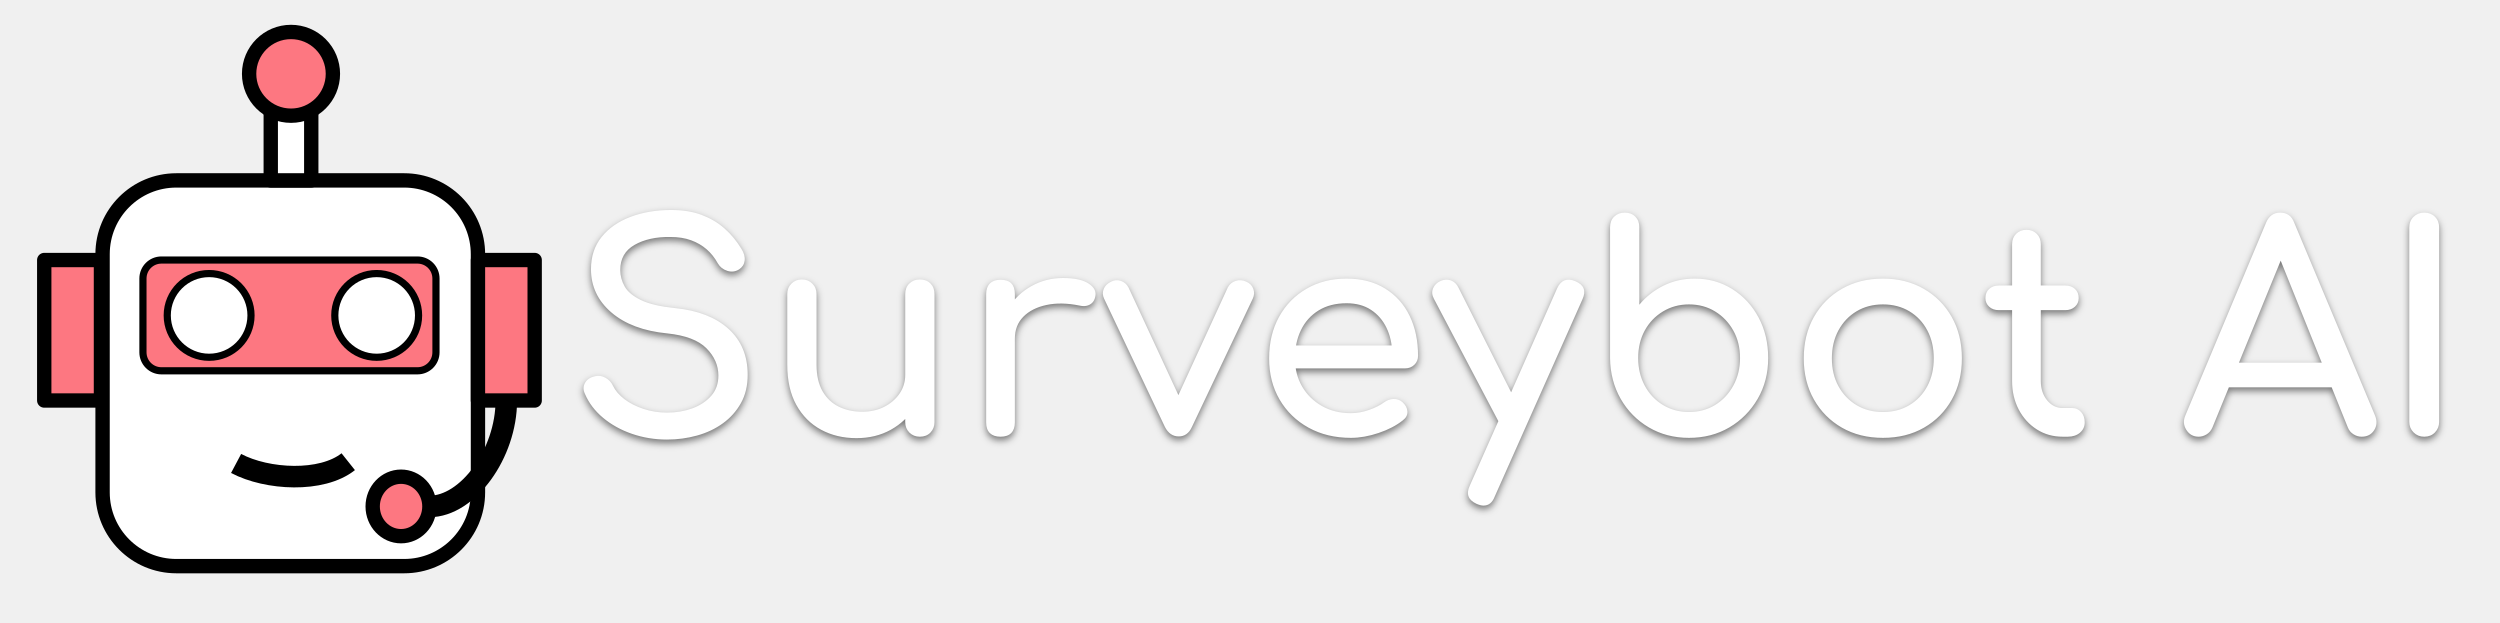
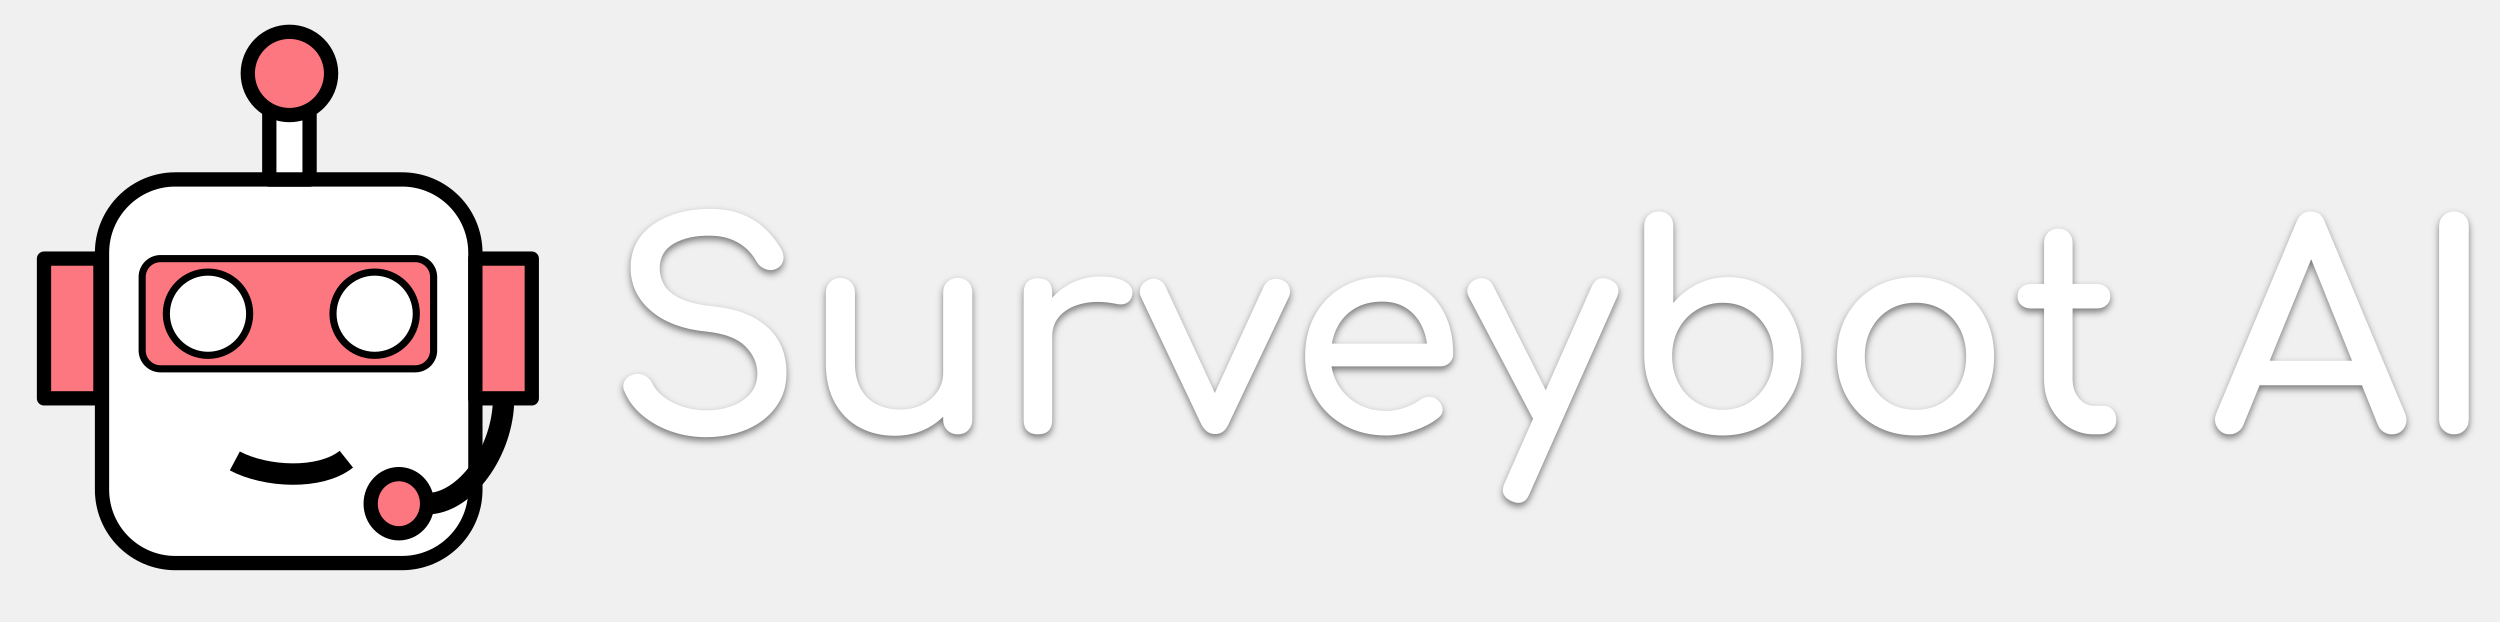
- <svg xmlns="http://www.w3.org/2000/svg" xmlns:xlink="http://www.w3.org/1999/xlink" version="1.1" width="200" viewBox="0.0 0.0 1393.827 347.318" fill="none" stroke="none" stroke-linecap="square" stroke-miterlimit="10">
+ <svg xmlns="http://www.w3.org/2000/svg" xmlns:xlink="http://www.w3.org/1999/xlink" version="1.1" width="200" viewBox="0.0 0.0 1401.394 348.333" fill="none" stroke="none" stroke-linecap="square" stroke-miterlimit="10">
  <clipPath id="p.0">
-     <path d="m0 0l1393.827 0l0 347.318l-1393.827 0l0 -347.318z" clip-rule="nonzero" />
+     <path d="m0 0l1401.394 0l0 348.333l-1401.394 0l0 -348.333z" clip-rule="nonzero" />
  </clipPath>
  <g clip-path="url(#p.0)">
-     <path fill="#000000" fill-opacity="0.0" d="m0 0l1393.827 0l0 347.318l-1393.827 0z" fill-rule="evenodd" />
+     <path fill="#000000" fill-opacity="0.0" d="m0 0l1401.394 0l0 348.333l-1401.394 0z" fill-rule="evenodd" />
    <g filter="url(#shadowFilter-p.1)">
      <use xlink:href="#p.1" transform="matrix(1.0 0.0 0.0 1.0 0.0 2.0)" />
    </g>
    <defs>
      <filter id="shadowFilter-p.1" filterUnits="userSpaceOnUse">
        <feGaussianBlur in="SourceAlpha" stdDeviation="2.0" result="blur" />
        <feComponentTransfer in="blur" color-interpolation-filters="sRGB">
          <feFuncR type="linear" slope="0" intercept="0.0" />
          <feFuncG type="linear" slope="0" intercept="0.0" />
          <feFuncB type="linear" slope="0" intercept="0.0" />
          <feFuncA type="linear" slope="0.5" intercept="0" />
        </feComponentTransfer>
      </filter>
    </defs>
    <g id="p.1">
-       <path fill="#000000" fill-opacity="0.0" d="m307.21 80.882l1091.528 0l0 254.457l-1091.528 0z" fill-rule="evenodd" />
-       <path fill="#ffffff" d="m371.897 245.076q-10.25 0 -19.531 -3.188q-9.281 -3.203 -16.156 -8.953q-6.875 -5.766 -10.078 -13.297q-1.609 -3.359 0.078 -6.234q1.688 -2.875 5.688 -3.688q2.875 -0.641 5.672 0.891q2.797 1.516 4.234 4.562q1.922 4.0 6.312 7.359q4.406 3.359 10.641 5.438q6.25 2.078 13.141 2.078q7.672 0 14.141 -2.391q6.484 -2.406 10.484 -6.969q4.0 -4.562 4.0 -11.281q0 -8.484 -6.641 -15.203q-6.625 -6.719 -21.828 -8.312q-19.844 -1.922 -31.203 -11.688q-11.359 -9.766 -11.359 -24.156q0 -10.562 5.922 -17.922q5.922 -7.359 16.078 -11.203q10.156 -3.844 22.641 -3.844q9.766 0 17.031 2.734q7.281 2.719 12.719 7.516q5.453 4.797 9.453 11.359q2.234 3.516 1.828 6.641q-0.391 3.109 -3.109 4.875q-3.047 1.922 -6.562 0.812q-3.516 -1.125 -5.281 -4.172q-2.562 -4.641 -6.25 -7.844q-3.672 -3.203 -8.641 -5.031q-4.953 -1.844 -11.672 -1.844q-11.844 -0.156 -19.844 4.406q-8.0 4.547 -8.0 14.0q0 4.797 2.484 9.203q2.484 4.391 9.125 7.594q6.641 3.203 19.109 4.469q19.047 1.922 29.688 11.609q10.641 9.672 10.641 25.516q0 9.125 -3.766 15.844q-3.75 6.719 -10.078 11.281q-6.312 4.562 -14.406 6.797q-8.078 2.234 -16.703 2.234zm105.596 -0.797q-11.047 0 -19.766 -4.719q-8.719 -4.719 -13.766 -13.828q-5.031 -9.125 -5.031 -22.406l0 -39.359q0 -3.531 2.312 -5.844q2.328 -2.328 5.844 -2.328q3.516 0 5.828 2.328q2.328 2.312 2.328 5.844l0 39.359q0 8.953 3.359 14.797q3.375 5.844 9.125 8.641q5.766 2.797 12.969 2.797q6.875 0 12.234 -2.719q5.359 -2.719 8.562 -7.359q3.203 -4.641 3.203 -10.406l10.078 0q0 9.922 -4.891 17.922q-4.875 8.0 -13.281 12.641q-8.391 4.641 -19.109 4.641zm35.359 -0.797q-3.516 0 -5.844 -2.312q-2.312 -2.328 -2.312 -5.844l0 -71.359q0 -3.688 2.312 -5.922q2.328 -2.25 5.844 -2.25q3.672 0 5.906 2.25q2.25 2.234 2.25 5.922l0 71.359q0 3.516 -2.25 5.844q-2.234 2.312 -5.906 2.312zm44.792 -54.719q0 -9.594 4.719 -17.188q4.734 -7.609 12.734 -12.094q8.0 -4.484 17.594 -4.484q9.594 0 14.312 3.125q4.719 3.125 3.609 7.438q-0.484 2.234 -1.844 3.438q-1.359 1.203 -3.125 1.531q-1.75 0.312 -3.828 -0.172q-10.25 -2.078 -18.406 -0.312q-8.156 1.75 -12.875 6.562q-4.719 4.797 -4.719 12.156l-8.172 0zm0.172 54.719q-3.844 0 -5.922 -2.0q-2.078 -2.0 -2.078 -6.0l0 -71.516q0 -3.844 2.078 -5.922q2.078 -2.078 5.922 -2.078q4.0 0 6.0 2.0q2.0 2.0 2.0 6.0l0 71.516q0 3.844 -2.0 5.922q-2.0 2.078 -6.0 2.078zm99.354 -0.156q-4.953 0 -7.688 -5.281l-33.906 -71.516q-1.281 -2.734 -0.25 -5.359q1.047 -2.641 4.078 -4.094q2.719 -1.438 5.516 -0.469q2.812 0.953 4.25 3.672l31.688 68.328l-7.688 0l31.359 -68.328q1.438 -2.719 4.391 -3.672q2.969 -0.969 6.016 0.469q2.875 1.281 3.828 4.0q0.969 2.719 -0.312 5.453l-33.922 71.516q-2.406 5.281 -7.359 5.281zm95.996 0.797q-13.281 0 -23.609 -5.672q-10.312 -5.688 -16.156 -15.688q-5.828 -10.0 -5.828 -22.969q0 -13.109 5.516 -23.109q5.516 -10.0 15.281 -15.672q9.766 -5.688 22.406 -5.688q12.469 0 21.422 5.516q8.969 5.516 13.688 15.203q4.719 9.672 4.719 22.312q0 3.047 -2.078 5.047q-2.078 2.0 -5.281 2.0l-64.469 0l0 -12.797l64.0 0l-6.562 4.469q-0.156 -8.0 -3.203 -14.312q-3.047 -6.328 -8.641 -10.0q-5.594 -3.688 -13.594 -3.688q-9.125 0 -15.609 4.0q-6.469 4.0 -9.844 10.969q-3.359 6.953 -3.359 15.75q0 8.812 4.0 15.688q4.0 6.875 11.047 10.875q7.047 4.0 16.156 4.0q4.969 0 10.156 -1.828q5.203 -1.844 8.406 -4.25q2.406 -1.75 5.203 -1.828q2.797 -0.094 4.875 1.672q2.719 2.406 2.875 5.281q0.172 2.875 -2.547 4.953q-5.438 4.328 -13.531 7.047q-8.078 2.719 -15.438 2.719zm73.923 37.766q-1.594 0 -3.844 -0.969q-7.031 -3.203 -3.828 -10.078l48.797 -110.234q3.203 -6.719 10.078 -3.844q7.203 3.031 4.0 10.078l-48.969 110.078q-1.906 4.969 -6.234 4.969zm18.875 -41.922q-3.031 1.281 -5.672 0.25q-2.641 -1.047 -4.234 -4.094l-36.641 -69.594q-1.609 -3.047 -0.406 -5.844q1.203 -2.797 4.234 -4.078q3.047 -1.281 5.766 -0.234q2.719 1.031 4.156 4.062l35.047 69.609q1.594 3.031 1.188 5.844q-0.391 2.797 -3.438 4.078zm95.693 4.156q-12.484 0 -22.406 -5.844q-9.922 -5.844 -15.688 -15.922q-5.75 -10.078 -5.906 -22.719l0 -72.953q0 -3.688 2.312 -5.922q2.328 -2.234 5.844 -2.234q3.672 0 5.906 2.234q2.25 2.234 2.25 5.922l0 43.203q5.594 -6.719 13.516 -10.641q7.922 -3.922 17.359 -3.922q11.688 0 20.969 5.844q9.281 5.828 14.641 15.828q5.359 10.0 5.359 22.641q0 12.641 -5.844 22.719q-5.844 10.078 -15.766 15.922q-9.906 5.844 -22.547 5.844zm0 -14.406q8.156 0 14.547 -3.906q6.406 -3.922 10.156 -10.797q3.766 -6.891 3.766 -15.375q0 -8.641 -3.766 -15.359q-3.75 -6.719 -10.156 -10.641q-6.391 -3.922 -14.547 -3.922q-8.0 0 -14.484 3.922q-6.484 3.922 -10.172 10.641q-3.672 6.719 -3.672 15.359q0 8.484 3.672 15.375q3.688 6.875 10.172 10.797q6.484 3.906 14.484 3.906zm108.152 14.406q-12.953 0 -22.875 -5.672q-9.922 -5.688 -15.609 -15.688q-5.672 -10.0 -5.672 -22.969q0 -13.109 5.672 -23.109q5.688 -10.0 15.609 -15.672q9.922 -5.688 22.875 -5.688q12.797 0 22.719 5.688q9.922 5.672 15.594 15.672q5.688 10.0 5.688 23.109q0 12.969 -5.609 22.969q-5.594 10.0 -15.516 15.688q-9.906 5.672 -22.875 5.672zm0 -14.406q8.328 0 14.719 -3.828q6.406 -3.844 10.0 -10.562q3.609 -6.719 3.609 -15.531q0 -8.797 -3.609 -15.594q-3.594 -6.797 -10.0 -10.641q-6.391 -3.844 -14.719 -3.844q-8.312 0 -14.719 3.844q-6.406 3.844 -10.094 10.641q-3.672 6.797 -3.672 15.594q0 8.812 3.672 15.531q3.688 6.719 10.094 10.562q6.406 3.828 14.719 3.828zm100.156 13.766q-8.0 0 -14.406 -4.078q-6.391 -4.078 -10.078 -11.109q-3.672 -7.047 -3.672 -15.859l0 -76.312q0 -3.516 2.234 -5.75q2.25 -2.25 5.766 -2.25q3.516 0 5.75 2.25q2.25 2.234 2.25 5.75l0 76.312q0 6.406 3.516 10.734q3.531 4.312 8.641 4.312l5.453 0q2.875 0 4.875 2.25q2.0 2.234 2.0 5.75q0 3.516 -2.641 5.766q-2.641 2.234 -6.797 2.234l-2.891 0zm-35.516 -70.562q-3.359 0 -5.438 -1.922q-2.078 -1.922 -2.078 -4.797q0 -3.203 2.078 -5.109q2.078 -1.922 5.438 -1.922l36.969 0q3.359 0 5.438 1.922q2.078 1.906 2.078 5.109q0 2.875 -2.078 4.797q-2.078 1.922 -5.438 1.922l-36.969 0zm111.368 70.562q-4.484 0 -6.891 -3.844q-2.391 -3.844 -0.469 -8.156l44.953 -107.359q2.406 -5.594 7.844 -5.594q5.75 0 7.828 5.594l45.125 107.672q1.766 4.484 -0.562 8.094q-2.312 3.594 -6.953 3.594q-2.406 0 -4.562 -1.359q-2.156 -1.359 -3.125 -3.766l-39.672 -98.562l4.484 0l-40.328 98.562q-1.125 2.562 -3.281 3.844q-2.156 1.281 -4.391 1.281zm8.469 -27.516l6.406 -13.766l62.719 0l6.406 13.766l-75.531 0zm117.277 27.516q-3.516 0 -5.922 -2.391q-2.391 -2.406 -2.391 -5.922l0 -108.328q0 -3.672 2.391 -5.984q2.406 -2.328 5.922 -2.328q3.688 0 6.0 2.328q2.328 2.312 2.328 5.984l0 108.328q0 3.516 -2.328 5.922q-2.312 2.391 -6.0 2.391z" fill-rule="nonzero" />
+       <path fill="#000000" fill-opacity="0.0" d="m331.21 80.882l1091.528 0l0 254.457l-1091.528 0z" fill-rule="evenodd" />
+       <path fill="#ffffff" d="m395.897 245.076q-10.25 0 -19.531 -3.188q-9.281 -3.203 -16.156 -8.953q-6.875 -5.766 -10.078 -13.297q-1.609 -3.359 0.078 -6.234q1.688 -2.875 5.688 -3.688q2.875 -0.641 5.672 0.891q2.797 1.516 4.234 4.562q1.922 4.0 6.312 7.359q4.406 3.359 10.641 5.438q6.25 2.078 13.141 2.078q7.672 0 14.141 -2.391q6.484 -2.406 10.484 -6.969q4.0 -4.562 4.0 -11.281q0 -8.484 -6.641 -15.203q-6.625 -6.719 -21.828 -8.312q-19.844 -1.922 -31.203 -11.688q-11.359 -9.766 -11.359 -24.156q0 -10.562 5.922 -17.922q5.922 -7.359 16.078 -11.203q10.156 -3.844 22.641 -3.844q9.766 0 17.031 2.734q7.281 2.719 12.719 7.516q5.453 4.797 9.453 11.359q2.234 3.516 1.828 6.641q-0.391 3.109 -3.109 4.875q-3.047 1.922 -6.562 0.812q-3.516 -1.125 -5.281 -4.172q-2.562 -4.641 -6.25 -7.844q-3.672 -3.203 -8.641 -5.031q-4.953 -1.844 -11.672 -1.844q-11.844 -0.156 -19.844 4.406q-8.0 4.547 -8.0 14.0q0 4.797 2.484 9.203q2.484 4.391 9.125 7.594q6.641 3.203 19.109 4.469q19.047 1.922 29.688 11.609q10.641 9.672 10.641 25.516q0 9.125 -3.766 15.844q-3.75 6.719 -10.078 11.281q-6.312 4.562 -14.406 6.797q-8.078 2.234 -16.703 2.234zm105.596 -0.797q-11.047 0 -19.766 -4.719q-8.719 -4.719 -13.766 -13.828q-5.031 -9.125 -5.031 -22.406l0 -39.359q0 -3.531 2.312 -5.844q2.328 -2.328 5.844 -2.328q3.516 0 5.828 2.328q2.328 2.312 2.328 5.844l0 39.359q0 8.953 3.359 14.797q3.375 5.844 9.125 8.641q5.766 2.797 12.969 2.797q6.875 0 12.234 -2.719q5.359 -2.719 8.562 -7.359q3.203 -4.641 3.203 -10.406l10.078 0q0 9.922 -4.891 17.922q-4.875 8.0 -13.281 12.641q-8.391 4.641 -19.109 4.641zm35.359 -0.797q-3.516 0 -5.844 -2.312q-2.312 -2.328 -2.312 -5.844l0 -71.359q0 -3.688 2.312 -5.922q2.328 -2.25 5.844 -2.25q3.672 0 5.906 2.25q2.25 2.234 2.25 5.922l0 71.359q0 3.516 -2.25 5.844q-2.234 2.312 -5.906 2.312zm44.792 -54.719q0 -9.594 4.719 -17.188q4.734 -7.609 12.734 -12.094q8.0 -4.484 17.594 -4.484q9.594 0 14.312 3.125q4.719 3.125 3.609 7.438q-0.484 2.234 -1.844 3.438q-1.359 1.203 -3.125 1.531q-1.75 0.312 -3.828 -0.172q-10.25 -2.078 -18.406 -0.312q-8.156 1.75 -12.875 6.562q-4.719 4.797 -4.719 12.156l-8.172 0zm0.172 54.719q-3.844 0 -5.922 -2.0q-2.078 -2.0 -2.078 -6.0l0 -71.516q0 -3.844 2.078 -5.922q2.078 -2.078 5.922 -2.078q4.0 0 6.0 2.0q2.0 2.0 2.0 6.0l0 71.516q0 3.844 -2.0 5.922q-2.0 2.078 -6.0 2.078zm99.354 -0.156q-4.953 0 -7.688 -5.281l-33.906 -71.516q-1.281 -2.734 -0.25 -5.359q1.047 -2.641 4.078 -4.094q2.719 -1.438 5.516 -0.469q2.812 0.953 4.25 3.672l31.688 68.328l-7.688 0l31.359 -68.328q1.438 -2.719 4.391 -3.672q2.969 -0.969 6.016 0.469q2.875 1.281 3.828 4.0q0.969 2.719 -0.312 5.453l-33.922 71.516q-2.406 5.281 -7.359 5.281zm95.996 0.797q-13.281 0 -23.609 -5.672q-10.312 -5.688 -16.156 -15.688q-5.828 -10.0 -5.828 -22.969q0 -13.109 5.516 -23.109q5.516 -10.0 15.281 -15.672q9.766 -5.688 22.406 -5.688q12.469 0 21.422 5.516q8.969 5.516 13.688 15.203q4.719 9.672 4.719 22.312q0 3.047 -2.078 5.047q-2.078 2.0 -5.281 2.0l-64.469 0l0 -12.797l64.0 0l-6.562 4.469q-0.156 -8.0 -3.203 -14.312q-3.047 -6.328 -8.641 -10.0q-5.594 -3.688 -13.594 -3.688q-9.125 0 -15.609 4.0q-6.469 4.0 -9.844 10.969q-3.359 6.953 -3.359 15.75q0 8.812 4.0 15.688q4.0 6.875 11.047 10.875q7.047 4.0 16.156 4.0q4.969 0 10.156 -1.828q5.203 -1.844 8.406 -4.25q2.406 -1.75 5.203 -1.828q2.797 -0.094 4.875 1.672q2.719 2.406 2.875 5.281q0.172 2.875 -2.547 4.953q-5.438 4.328 -13.531 7.047q-8.078 2.719 -15.438 2.719zm73.923 37.766q-1.594 0 -3.844 -0.969q-7.031 -3.203 -3.828 -10.078l48.797 -110.234q3.203 -6.719 10.078 -3.844q7.203 3.031 4.0 10.078l-48.969 110.078q-1.906 4.969 -6.234 4.969zm18.875 -41.922q-3.031 1.281 -5.672 0.25q-2.641 -1.047 -4.234 -4.094l-36.641 -69.594q-1.609 -3.047 -0.406 -5.844q1.203 -2.797 4.234 -4.078q3.047 -1.281 5.766 -0.234q2.719 1.031 4.156 4.062l35.047 69.609q1.594 3.031 1.188 5.844q-0.391 2.797 -3.438 4.078zm95.693 4.156q-12.484 0 -22.406 -5.844q-9.922 -5.844 -15.688 -15.922q-5.75 -10.078 -5.906 -22.719l0 -72.953q0 -3.688 2.312 -5.922q2.328 -2.234 5.844 -2.234q3.672 0 5.906 2.234q2.25 2.234 2.25 5.922l0 43.203q5.594 -6.719 13.516 -10.641q7.922 -3.922 17.359 -3.922q11.688 0 20.969 5.844q9.281 5.828 14.641 15.828q5.359 10.0 5.359 22.641q0 12.641 -5.844 22.719q-5.844 10.078 -15.766 15.922q-9.906 5.844 -22.547 5.844zm0 -14.406q8.156 0 14.547 -3.906q6.406 -3.922 10.156 -10.797q3.766 -6.891 3.766 -15.375q0 -8.641 -3.766 -15.359q-3.75 -6.719 -10.156 -10.641q-6.391 -3.922 -14.547 -3.922q-8.0 0 -14.484 3.922q-6.484 3.922 -10.172 10.641q-3.672 6.719 -3.672 15.359q0 8.484 3.672 15.375q3.688 6.875 10.172 10.797q6.484 3.906 14.484 3.906zm108.152 14.406q-12.953 0 -22.875 -5.672q-9.922 -5.688 -15.609 -15.688q-5.672 -10.0 -5.672 -22.969q0 -13.109 5.672 -23.109q5.688 -10.0 15.609 -15.672q9.922 -5.688 22.875 -5.688q12.797 0 22.719 5.688q9.922 5.672 15.594 15.672q5.688 10.0 5.688 23.109q0 12.969 -5.609 22.969q-5.594 10.0 -15.516 15.688q-9.906 5.672 -22.875 5.672zm0 -14.406q8.328 0 14.719 -3.828q6.406 -3.844 10.0 -10.562q3.609 -6.719 3.609 -15.531q0 -8.797 -3.609 -15.594q-3.594 -6.797 -10.0 -10.641q-6.391 -3.844 -14.719 -3.844q-8.312 0 -14.719 3.844q-6.406 3.844 -10.094 10.641q-3.672 6.797 -3.672 15.594q0 8.812 3.672 15.531q3.688 6.719 10.094 10.562q6.406 3.828 14.719 3.828zm100.156 13.766q-8.0 0 -14.406 -4.078q-6.391 -4.078 -10.078 -11.109q-3.672 -7.047 -3.672 -15.859l0 -76.312q0 -3.516 2.234 -5.75q2.25 -2.25 5.766 -2.25q3.516 0 5.75 2.25q2.25 2.234 2.25 5.75l0 76.312q0 6.406 3.516 10.734q3.531 4.312 8.641 4.312l5.453 0q2.875 0 4.875 2.25q2.0 2.234 2.0 5.75q0 3.516 -2.641 5.766q-2.641 2.234 -6.797 2.234l-2.891 0zm-35.516 -70.562q-3.359 0 -5.438 -1.922q-2.078 -1.922 -2.078 -4.797q0 -3.203 2.078 -5.109q2.078 -1.922 5.438 -1.922l36.969 0q3.359 0 5.438 1.922q2.078 1.906 2.078 5.109q0 2.875 -2.078 4.797q-2.078 1.922 -5.438 1.922l-36.969 0zm111.368 70.562q-4.484 0 -6.891 -3.844q-2.391 -3.844 -0.469 -8.156l44.953 -107.359q2.406 -5.594 7.844 -5.594q5.75 0 7.828 5.594l45.125 107.672q1.766 4.484 -0.562 8.094q-2.312 3.594 -6.953 3.594q-2.406 0 -4.562 -1.359q-2.156 -1.359 -3.125 -3.766l-39.672 -98.562l4.484 0l-40.328 98.562q-1.125 2.562 -3.281 3.844q-2.156 1.281 -4.391 1.281zm8.469 -27.516l6.406 -13.766l62.719 0l6.406 13.766l-75.531 0zm117.277 27.516q-3.516 0 -5.922 -2.391q-2.391 -2.406 -2.391 -5.922l0 -108.328q0 -3.672 2.391 -5.984q2.406 -2.328 5.922 -2.328q3.688 0 6.0 2.328q2.328 2.312 2.328 5.984l0 108.328q0 3.516 -2.328 5.922q-2.312 2.391 -6.0 2.391z" fill-rule="nonzero" />
    </g>
    <path fill="#ffffff" d="m57.188 141.701l0 0c0 -22.71 18.41 -41.119 41.119 -41.119l127.052 0l0 0c10.906 0 21.364 4.332 29.076 12.044c7.711 7.711 12.044 18.17 12.044 29.076l0 132.816c0 22.71 -18.41 41.119 -41.119 41.119l-127.052 0l0 0c-22.71 0 -41.119 -18.41 -41.119 -41.119z" fill-rule="evenodd" />
    <path stroke="#000000" stroke-width="8.0" stroke-linejoin="round" stroke-linecap="butt" d="m57.188 141.701l0 0c0 -22.71 18.41 -41.119 41.119 -41.119l127.052 0l0 0c10.906 0 21.364 4.332 29.076 12.044c7.711 7.711 12.044 18.17 12.044 29.076l0 132.816c0 22.71 -18.41 41.119 -41.119 41.119l-127.052 0l0 0c-22.71 0 -41.119 -18.41 -41.119 -41.119z" fill-rule="evenodd" />
    <path fill="#ffffff" d="m150.953 38.818l22.583 0l0 61.764l-22.583 0z" fill-rule="evenodd" />
    <path stroke="#000000" stroke-width="8.0" stroke-linejoin="round" stroke-linecap="butt" d="m150.953 38.818l22.583 0l0 61.764l-22.583 0z" fill-rule="evenodd" />
    <path fill="#fd7781" d="m138.891 41.164l0 0c0 -12.89 10.456 -23.339 23.354 -23.339l0 0c6.194 0 12.134 2.459 16.514 6.836c4.38 4.377 6.84 10.313 6.84 16.503l0 0c0 12.89 -10.456 23.339 -23.354 23.339l0 0c-12.898 0 -23.354 -10.449 -23.354 -23.339z" fill-rule="evenodd" />
    <path stroke="#000000" stroke-width="8.0" stroke-linejoin="round" stroke-linecap="butt" d="m138.891 41.164l0 0c0 -12.89 10.456 -23.339 23.354 -23.339l0 0c6.194 0 12.134 2.459 16.514 6.836c4.38 4.377 6.84 10.313 6.84 16.503l0 0c0 12.89 -10.456 23.339 -23.354 23.339l0 0c-12.898 0 -23.354 -10.449 -23.354 -23.339z" fill-rule="evenodd" />
    <path fill="#fd7781" d="m79.697 155.267l0 0c0 -5.685 4.609 -10.294 10.294 -10.294l142.782 0c2.73 0 5.349 1.085 7.279 3.015c1.931 1.931 3.015 4.549 3.015 7.279l0 41.175c0 5.685 -4.609 10.294 -10.294 10.294l-142.782 0l0 0c-5.685 0 -10.294 -4.609 -10.294 -10.294z" fill-rule="evenodd" />
    <path stroke="#000000" stroke-width="4.0" stroke-linejoin="round" stroke-linecap="butt" d="m79.697 155.267l0 0c0 -5.685 4.609 -10.294 10.294 -10.294l142.782 0c2.73 0 5.349 1.085 7.279 3.015c1.931 1.931 3.015 4.549 3.015 7.279l0 41.175c0 5.685 -4.609 10.294 -10.294 10.294l-142.782 0l0 0c-5.685 0 -10.294 -4.609 -10.294 -10.294z" fill-rule="evenodd" />
    <path fill="#ffffff" d="m93.24 175.854l0 0c0 -12.89 10.456 -23.339 23.354 -23.339l0 0c6.194 0 12.134 2.459 16.514 6.836c4.38 4.377 6.84 10.313 6.84 16.503l0 0c0 12.89 -10.456 23.339 -23.354 23.339l0 0c-12.898 0 -23.354 -10.449 -23.354 -23.339z" fill-rule="evenodd" />
    <path stroke="#000000" stroke-width="4.0" stroke-linejoin="round" stroke-linecap="butt" d="m93.24 175.854l0 0c0 -12.89 10.456 -23.339 23.354 -23.339l0 0c6.194 0 12.134 2.459 16.514 6.836c4.38 4.377 6.84 10.313 6.84 16.503l0 0c0 12.89 -10.456 23.339 -23.354 23.339l0 0c-12.898 0 -23.354 -10.449 -23.354 -23.339z" fill-rule="evenodd" />
    <path fill="#ffffff" d="m186.657 175.854l0 0c0 -12.89 10.456 -23.339 23.354 -23.339l0 0c6.194 0 12.134 2.459 16.514 6.836c4.38 4.377 6.84 10.313 6.84 16.503l0 0c0 12.89 -10.456 23.339 -23.354 23.339l0 0c-12.898 0 -23.354 -10.449 -23.354 -23.339z" fill-rule="evenodd" />
    <path stroke="#000000" stroke-width="4.0" stroke-linejoin="round" stroke-linecap="butt" d="m186.657 175.854l0 0c0 -12.89 10.456 -23.339 23.354 -23.339l0 0c6.194 0 12.134 2.459 16.514 6.836c4.38 4.377 6.84 10.313 6.84 16.503l0 0c0 12.89 -10.456 23.339 -23.354 23.339l0 0c-12.898 0 -23.354 -10.449 -23.354 -23.339z" fill-rule="evenodd" />
    <path fill="#fd7781" d="m266.476 144.972l31.622 0l0 78.331l-31.622 0z" fill-rule="evenodd" />
    <path stroke="#000000" stroke-width="8.0" stroke-linejoin="round" stroke-linecap="butt" d="m266.476 144.972l31.622 0l0 78.331l-31.622 0z" fill-rule="evenodd" />
    <path fill="#000000" fill-opacity="0.0" d="m282.287 223.303c0 29.528 -21.433 59.055 -42.866 59.055" fill-rule="evenodd" />
    <path stroke="#000000" stroke-width="12.0" stroke-linejoin="round" stroke-linecap="butt" d="m282.287 223.303c0 29.528 -21.433 59.055 -42.866 59.055" fill-rule="evenodd" />
    <path fill="#fd7781" d="m207.783 282.358l0 0c0 -9.158 7.079 -16.583 15.811 -16.583l0 0c4.193 0 8.215 1.747 11.18 4.857c2.965 3.11 4.631 7.328 4.631 11.726l0 0c0 9.158 -7.079 16.583 -15.811 16.583l0 0c-8.732 0 -15.811 -7.424 -15.811 -16.583z" fill-rule="evenodd" />
    <path stroke="#000000" stroke-width="8.0" stroke-linejoin="round" stroke-linecap="butt" d="m207.783 282.358l0 0c0 -9.158 7.079 -16.583 15.811 -16.583l0 0c4.193 0 8.215 1.747 11.18 4.857c2.965 3.11 4.631 7.328 4.631 11.726l0 0c0 9.158 -7.079 16.583 -15.811 16.583l0 0c-8.732 0 -15.811 -7.424 -15.811 -16.583z" fill-rule="evenodd" />
    <path fill="#000000" fill-opacity="0.0" d="m131.634 258.383c17.343 9.199 47.779 10.751 62.517 -0.975" fill-rule="evenodd" />
    <path stroke="#000000" stroke-width="12.0" stroke-linejoin="round" stroke-linecap="butt" d="m131.634 258.383c17.343 9.199 47.779 10.751 62.517 -0.975" fill-rule="evenodd" />
    <path fill="#fd7781" d="m24.665 144.972l31.622 0l0 78.331l-31.622 0z" fill-rule="evenodd" />
    <path stroke="#000000" stroke-width="8.0" stroke-linejoin="round" stroke-linecap="butt" d="m24.665 144.972l31.622 0l0 78.331l-31.622 0z" fill-rule="evenodd" />
  </g>
</svg>
